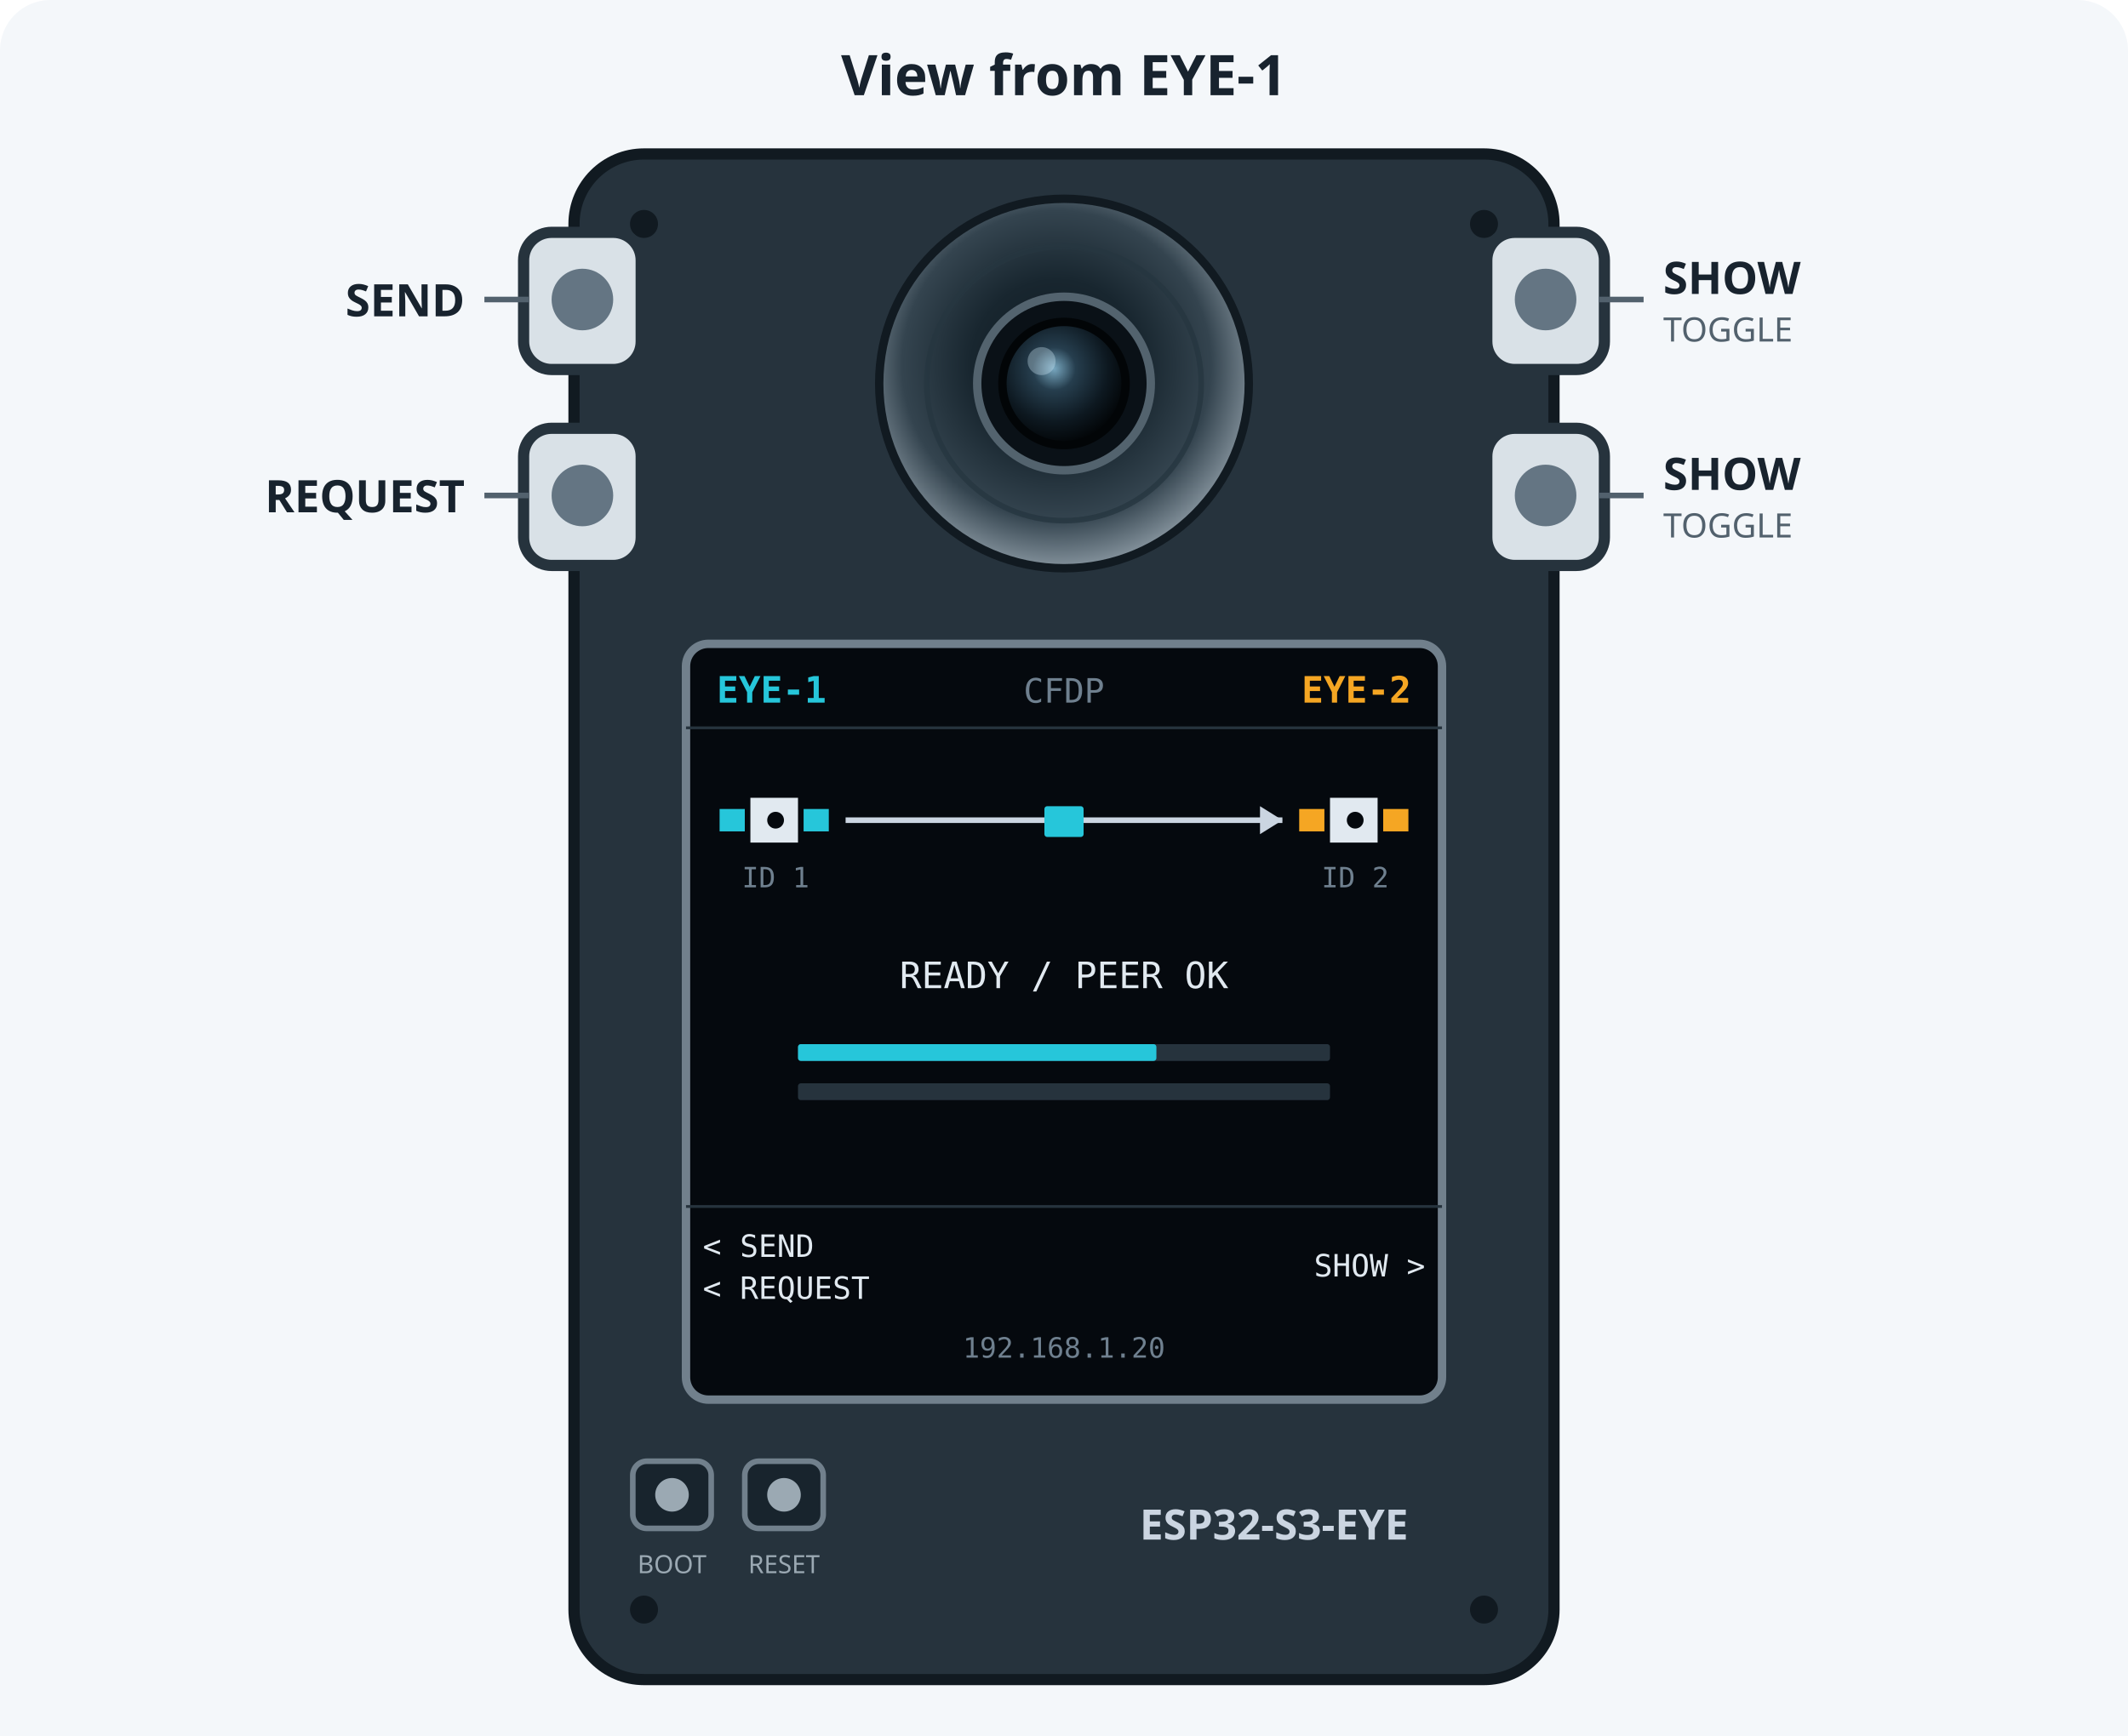
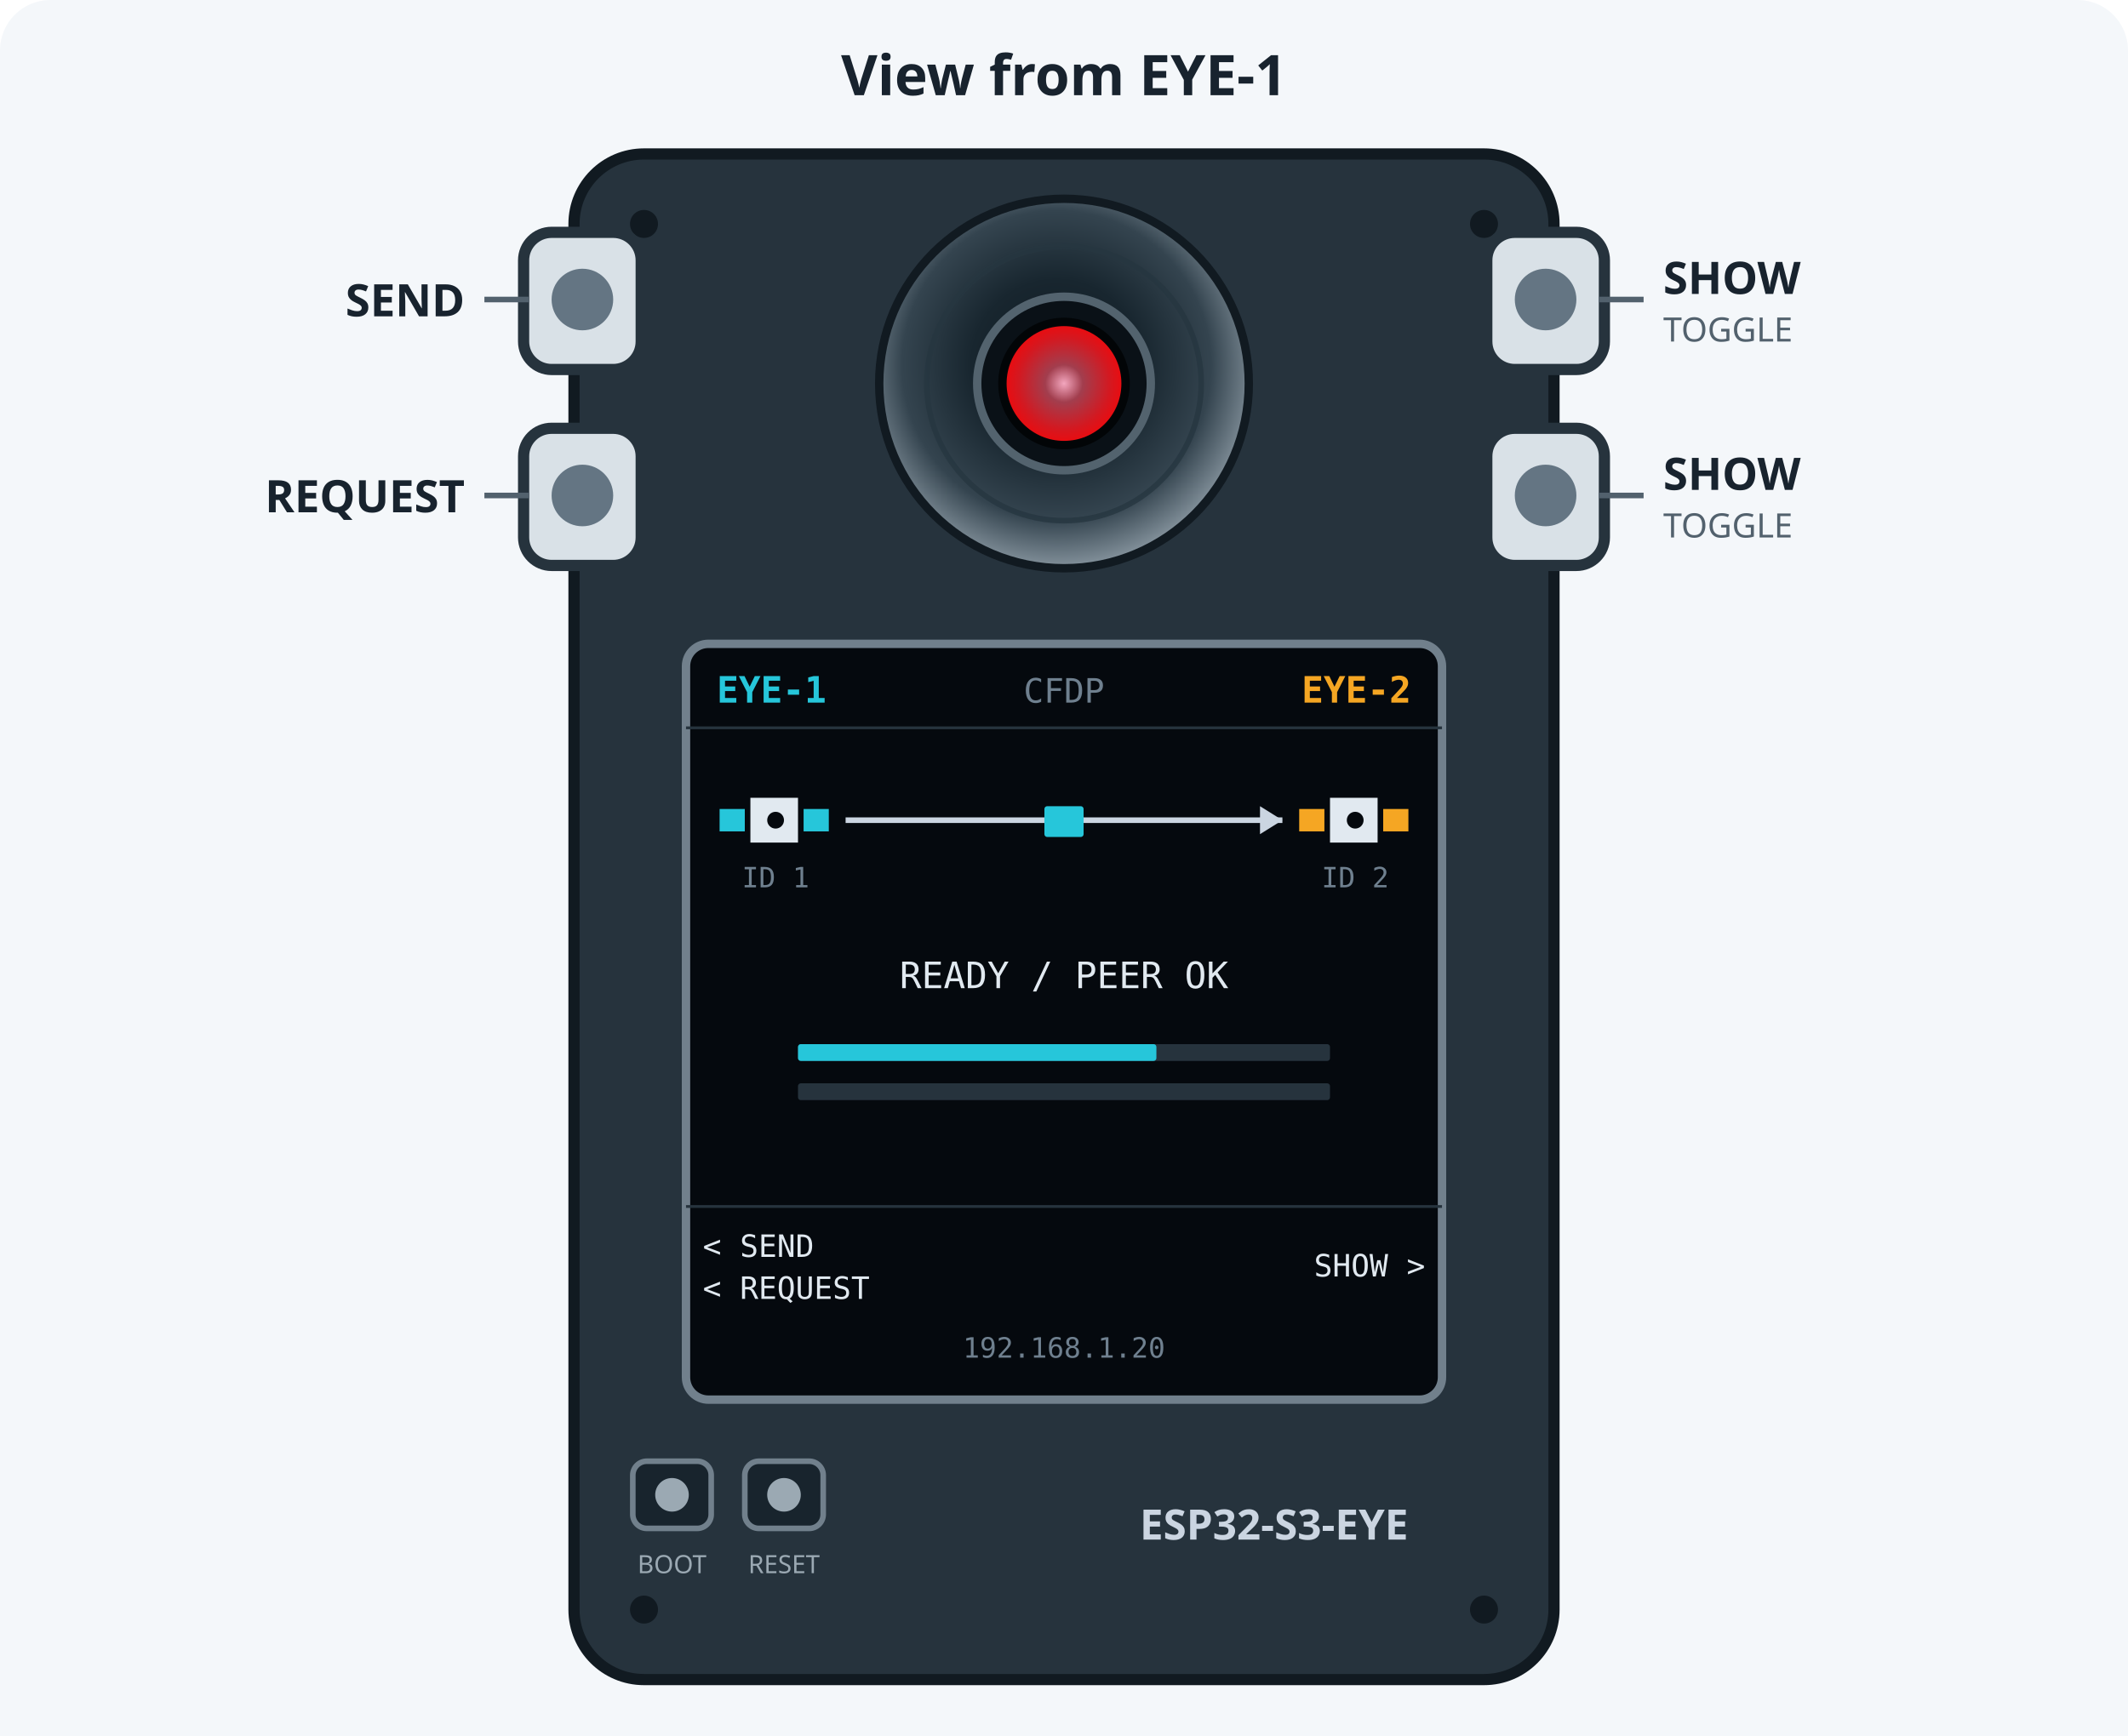
- <svg xmlns="http://www.w3.org/2000/svg" width="760" height="620" viewBox="0 0 760 620" role="img" aria-labelledby="title desc">
-   <defs>
+ <svg xmlns="http://www.w3.org/2000/svg" xmlns:xlink="http://www.w3.org/1999/xlink" width="760" height="620" viewBox="0 0 760 620" role="img" aria-labelledby="title desc" version="1.1" id="svg44">
+   <defs id="defs8">
    <radialGradient id="camera-well" cx="48%" cy="45%" r="55%">
-       <stop offset="0" stop-color="#111b22" />
-       <stop offset="0.42" stop-color="#18262f" />
-       <stop offset="0.76" stop-color="#34444f" />
-       <stop offset="1" stop-color="#84929c" />
+       <stop offset="0" stop-color="#111b22" id="stop1" />
+       <stop offset="0.42" stop-color="#18262f" id="stop2" />
+       <stop offset="0.76" stop-color="#34444f" id="stop3" />
+       <stop offset="1" stop-color="#84929c" id="stop4" />
    </radialGradient>
-     <radialGradient id="lens" cx="42%" cy="38%" r="62%">
-       <stop offset="0" stop-color="#77a6be" />
-       <stop offset="0.28" stop-color="#263e4e" />
-       <stop offset="0.7" stop-color="#0d1820" />
-       <stop offset="1" stop-color="#020507" />
+     <radialGradient id="lens" cx="376.24" cy="131.36" r="29.14" fx="376.24" fy="131.36" gradientUnits="userSpaceOnUse">
+       <stop offset="0" stop-color="#77a6be" id="stop5" style="stop-color:#f3a6be;stop-opacity:1;" />
+       <stop offset="0.284" stop-color="#263e4e" id="stop6" style="stop-color:#a23e4e;stop-opacity:1;" />
+       <stop offset="0.7" stop-color="#0d1820" id="stop7" style="stop-color:#d41820;stop-opacity:1;" />
+       <stop offset="1" stop-color="#020507" id="stop8" style="stop-color:#f60507;stop-opacity:1;" />
    </radialGradient>
+     <radialGradient xlink:href="#lens" id="radialGradient10" cx="380" cy="137" fx="380" fy="137" r="23.5" gradientUnits="userSpaceOnUse" />
  </defs>
-   <rect width="760" height="650" rx="18" fill="#f4f7fa" />
-   <text x="380" y="34" text-anchor="middle" font-family="sans-serif" font-size="20" font-weight="700" fill="#18232e">View from EYE-1</text>
-   <rect x="205" y="55" width="350" height="545" rx="25" fill="#26333d" stroke="#111a21" stroke-width="4" />
-   <circle cx="230" cy="80" r="5" fill="#111a21" />
-   <circle cx="530" cy="80" r="5" fill="#111a21" />
-   <circle cx="230" cy="575" r="5" fill="#111a21" />
-   <circle cx="530" cy="575" r="5" fill="#111a21" />
-   <circle cx="380" cy="137" r="66" fill="url(#camera-well)" stroke="#111a21" stroke-width="3" />
-   <circle cx="380" cy="137" r="49" fill="none" stroke="#263640" stroke-width="2" opacity="0.8" />
-   <circle cx="380" cy="137" r="31" fill="#0a1117" stroke="#53636e" stroke-width="3" />
-   <circle cx="380" cy="137" r="22" fill="url(#lens)" stroke="#020507" stroke-width="3" />
-   <circle cx="372" cy="129" r="5" fill="#d8f1ff" opacity="0.32" />
-   <rect x="187" y="83" width="42" height="49" rx="10" fill="#d9e1e7" stroke="#26333d" stroke-width="4" />
-   <rect x="187" y="153" width="42" height="49" rx="10" fill="#d9e1e7" stroke="#26333d" stroke-width="4" />
-   <circle cx="208" cy="107" r="11" fill="#647583" />
-   <circle cx="208" cy="177" r="11" fill="#647583" />
-   <rect x="531" y="83" width="42" height="49" rx="10" fill="#d9e1e7" stroke="#26333d" stroke-width="4" />
-   <rect x="531" y="153" width="42" height="49" rx="10" fill="#d9e1e7" stroke="#26333d" stroke-width="4" />
-   <circle cx="552" cy="107" r="11" fill="#647583" />
-   <circle cx="552" cy="177" r="11" fill="#647583" />
-   <text x="166" y="113" text-anchor="end" font-family="sans-serif" font-size="16" font-weight="700" fill="#18232e">SEND</text>
-   <line x1="173" y1="107" x2="189" y2="107" stroke="#52616d" stroke-width="2" />
-   <text x="166" y="183" text-anchor="end" font-family="sans-serif" font-size="16" font-weight="700" fill="#18232e">REQUEST</text>
-   <line x1="173" y1="177" x2="189" y2="177" stroke="#52616d" stroke-width="2" />
-   <text x="594" y="105" font-family="sans-serif" font-size="16" font-weight="700" fill="#18232e">SHOW</text>
-   <text x="594" y="122" font-family="sans-serif" font-size="12" fill="#52616d">TOGGLE</text>
-   <line x1="571" y1="107" x2="587" y2="107" stroke="#52616d" stroke-width="2" />
-   <text x="594" y="175" font-family="sans-serif" font-size="16" font-weight="700" fill="#18232e">SHOW</text>
-   <text x="594" y="192" font-family="sans-serif" font-size="12" fill="#52616d">TOGGLE</text>
-   <line x1="571" y1="177" x2="587" y2="177" stroke="#52616d" stroke-width="2" />
-   <rect x="245" y="230" width="270" height="270" rx="8" fill="#05090e" stroke="#71808c" stroke-width="3" />
-   <text x="256" y="251" font-family="monospace" font-size="13" font-weight="700" fill="#26c6da">EYE-1</text>
-   <text x="380" y="251" text-anchor="middle" font-family="monospace" font-size="12" fill="#6f808f">CFDP</text>
-   <text x="504" y="251" text-anchor="end" font-family="monospace" font-size="13" font-weight="700" fill="#f5a623">EYE-2</text>
-   <line x1="245" y1="260" x2="515" y2="260" stroke="#26333d" />
-   <rect x="268" y="285" width="17" height="16" fill="#e1e9f0" />
-   <rect x="257" y="289" width="9" height="8" fill="#26c6da" />
-   <rect x="287" y="289" width="9" height="8" fill="#26c6da" />
-   <circle cx="277" cy="293" r="3" fill="#05090e" />
-   <rect x="475" y="285" width="17" height="16" fill="#e1e9f0" />
-   <rect x="464" y="289" width="9" height="8" fill="#f5a623" />
-   <rect x="494" y="289" width="9" height="8" fill="#f5a623" />
-   <circle cx="484" cy="293" r="3" fill="#05090e" />
-   <text x="277" y="317" text-anchor="middle" font-family="monospace" font-size="10" fill="#6f808f">ID 1</text>
-   <text x="484" y="317" text-anchor="middle" font-family="monospace" font-size="10" fill="#6f808f">ID 2</text>
-   <line x1="302" y1="293" x2="458" y2="293" stroke="#cbd5e1" stroke-width="2" />
-   <path d="M458,293 l-8,-5 v10 z" fill="#cbd5e1" />
-   <rect x="373" y="288" width="14" height="11" rx="1" fill="#26c6da" />
-   <text x="380" y="353" text-anchor="middle" font-family="monospace" font-size="13" fill="#e1e9f0">READY / PEER OK</text>
-   <rect x="285" y="373" width="190" height="6" rx="1" fill="#26333d" />
-   <rect x="285" y="373" width="128" height="6" rx="1" fill="#26c6da" />
-   <rect x="285" y="387" width="190" height="6" rx="1" fill="#26333d" />
-   <line x1="245" y1="431" x2="515" y2="431" stroke="#26333d" />
-   <text x="251" y="449" font-family="monospace" font-size="11" fill="#e1e9f0">&lt; SEND</text>
-   <text x="251" y="464" font-family="monospace" font-size="11" fill="#e1e9f0">&lt; REQUEST</text>
-   <text x="509" y="456" text-anchor="end" font-family="monospace" font-size="11" fill="#e1e9f0">SHOW &gt;</text>
-   <text x="380" y="485" text-anchor="middle" font-family="monospace" font-size="10" fill="#6f808f">192.168.1.20</text>
-   <rect x="226" y="522" width="28" height="24" rx="5" fill="#18242d" stroke="#71808c" stroke-width="2" />
-   <circle cx="240" cy="534" r="6" fill="#9ba9b3" />
-   <rect x="266" y="522" width="28" height="24" rx="5" fill="#18242d" stroke="#71808c" stroke-width="2" />
-   <circle cx="280" cy="534" r="6" fill="#9ba9b3" />
-   <text x="240" y="562" text-anchor="middle" font-family="sans-serif" font-size="9" fill="#9ba9b3">BOOT</text>
-   <text x="280" y="562" text-anchor="middle" font-family="sans-serif" font-size="9" fill="#9ba9b3">RESET</text>
-   <text x="455" y="550" text-anchor="middle" font-family="sans-serif" font-size="15" font-weight="700" fill="#cbd5e1">ESP32-S3-EYE</text>
+   <rect width="760" height="650" rx="18" fill="#f4f7fa" id="rect8" />
+   <text x="380" y="34" text-anchor="middle" font-family="sans-serif" font-size="20" font-weight="700" fill="#18232e" id="text8">View from EYE-1</text>
+   <rect x="205" y="55" width="350" height="545" rx="25" fill="#26333d" stroke="#111a21" stroke-width="4" id="rect9" />
+   <circle cx="230" cy="80" r="5" fill="#111a21" id="circle9" />
+   <circle cx="530" cy="80" r="5" fill="#111a21" id="circle10" />
+   <circle cx="230" cy="575" r="5" fill="#111a21" id="circle11" />
+   <circle cx="530" cy="575" r="5" fill="#111a21" id="circle12" />
+   <circle cx="380" cy="137" r="66" fill="url(#camera-well)" stroke="#111a21" stroke-width="3" id="circle13" />
+   <circle cx="380" cy="137" r="49" fill="none" stroke="#263640" stroke-width="2" opacity="0.8" id="circle14" />
+   <circle cx="380" cy="137" r="31" fill="#0a1117" stroke="#53636e" stroke-width="3" id="circle15" />
+   <circle cx="380" cy="137" r="22" fill="url(#lens)" stroke="#020507" stroke-width="3" id="circle16" style="fill-rule:nonzero;fill:url(#radialGradient10)" />
+   <rect x="187" y="83" width="42" height="49" rx="10" fill="#d9e1e7" stroke="#26333d" stroke-width="4" id="rect17" />
+   <rect x="187" y="153" width="42" height="49" rx="10" fill="#d9e1e7" stroke="#26333d" stroke-width="4" id="rect18" />
+   <circle cx="208" cy="107" r="11" fill="#647583" id="circle18" />
+   <circle cx="208" cy="177" r="11" fill="#647583" id="circle19" />
+   <rect x="531" y="83" width="42" height="49" rx="10" fill="#d9e1e7" stroke="#26333d" stroke-width="4" id="rect19" />
+   <rect x="531" y="153" width="42" height="49" rx="10" fill="#d9e1e7" stroke="#26333d" stroke-width="4" id="rect20" />
+   <circle cx="552" cy="107" r="11" fill="#647583" id="circle20" />
+   <circle cx="552" cy="177" r="11" fill="#647583" id="circle21" />
+   <text x="166" y="113" text-anchor="end" font-family="sans-serif" font-size="16" font-weight="700" fill="#18232e" id="text21">SEND</text>
+   <line x1="173" y1="107" x2="189" y2="107" stroke="#52616d" stroke-width="2" id="line21" />
+   <text x="166" y="183" text-anchor="end" font-family="sans-serif" font-size="16" font-weight="700" fill="#18232e" id="text22">REQUEST</text>
+   <line x1="173" y1="177" x2="189" y2="177" stroke="#52616d" stroke-width="2" id="line22" />
+   <text x="594" y="105" font-family="sans-serif" font-size="16" font-weight="700" fill="#18232e" id="text23">SHOW</text>
+   <text x="594" y="122" font-family="sans-serif" font-size="12" fill="#52616d" id="text24">TOGGLE</text>
+   <line x1="571" y1="107" x2="587" y2="107" stroke="#52616d" stroke-width="2" id="line24" />
+   <text x="594" y="175" font-family="sans-serif" font-size="16" font-weight="700" fill="#18232e" id="text25">SHOW</text>
+   <text x="594" y="192" font-family="sans-serif" font-size="12" fill="#52616d" id="text26">TOGGLE</text>
+   <line x1="571" y1="177" x2="587" y2="177" stroke="#52616d" stroke-width="2" id="line26" />
+   <rect x="245" y="230" width="270" height="270" rx="8" fill="#05090e" stroke="#71808c" stroke-width="3" id="rect26" />
+   <text x="256" y="251" font-family="monospace" font-size="13" font-weight="700" fill="#26c6da" id="text27">EYE-1</text>
+   <text x="380" y="251" text-anchor="middle" font-family="monospace" font-size="12" fill="#6f808f" id="text28">CFDP</text>
+   <text x="504" y="251" text-anchor="end" font-family="monospace" font-size="13" font-weight="700" fill="#f5a623" id="text29">EYE-2</text>
+   <line x1="245" y1="260" x2="515" y2="260" stroke="#26333d" id="line29" />
+   <rect x="268" y="285" width="17" height="16" fill="#e1e9f0" id="rect29" />
+   <rect x="257" y="289" width="9" height="8" fill="#26c6da" id="rect30" />
+   <rect x="287" y="289" width="9" height="8" fill="#26c6da" id="rect31" />
+   <circle cx="277" cy="293" r="3" fill="#05090e" id="circle31" />
+   <rect x="475" y="285" width="17" height="16" fill="#e1e9f0" id="rect32" />
+   <rect x="464" y="289" width="9" height="8" fill="#f5a623" id="rect33" />
+   <rect x="494" y="289" width="9" height="8" fill="#f5a623" id="rect34" />
+   <circle cx="484" cy="293" r="3" fill="#05090e" id="circle34" />
+   <text x="277" y="317" text-anchor="middle" font-family="monospace" font-size="10" fill="#6f808f" id="text34">ID 1</text>
+   <text x="484" y="317" text-anchor="middle" font-family="monospace" font-size="10" fill="#6f808f" id="text35">ID 2</text>
+   <line x1="302" y1="293" x2="458" y2="293" stroke="#cbd5e1" stroke-width="2" id="line35" />
+   <path d="M458,293 l-8,-5 v10 z" fill="#cbd5e1" id="path35" />
+   <rect x="373" y="288" width="14" height="11" rx="1" fill="#26c6da" id="rect35" />
+   <text x="380" y="353" text-anchor="middle" font-family="monospace" font-size="13" fill="#e1e9f0" id="text36">READY / PEER OK</text>
+   <rect x="285" y="373" width="190" height="6" rx="1" fill="#26333d" id="rect36" />
+   <rect x="285" y="373" width="128" height="6" rx="1" fill="#26c6da" id="rect37" />
+   <rect x="285" y="387" width="190" height="6" rx="1" fill="#26333d" id="rect38" />
+   <line x1="245" y1="431" x2="515" y2="431" stroke="#26333d" id="line38" />
+   <text x="251" y="449" font-family="monospace" font-size="11" fill="#e1e9f0" id="text38">&lt; SEND</text>
+   <text x="251" y="464" font-family="monospace" font-size="11" fill="#e1e9f0" id="text39">&lt; REQUEST</text>
+   <text x="509" y="456" text-anchor="end" font-family="monospace" font-size="11" fill="#e1e9f0" id="text40">SHOW &gt;</text>
+   <text x="380" y="485" text-anchor="middle" font-family="monospace" font-size="10" fill="#6f808f" id="text41">192.168.1.20</text>
+   <rect x="226" y="522" width="28" height="24" rx="5" fill="#18242d" stroke="#71808c" stroke-width="2" id="rect41" />
+   <circle cx="240" cy="534" r="6" fill="#9ba9b3" id="circle41" />
+   <rect x="266" y="522" width="28" height="24" rx="5" fill="#18242d" stroke="#71808c" stroke-width="2" id="rect42" />
+   <circle cx="280" cy="534" r="6" fill="#9ba9b3" id="circle42" />
+   <text x="240" y="562" text-anchor="middle" font-family="sans-serif" font-size="9" fill="#9ba9b3" id="text42">BOOT</text>
+   <text x="280" y="562" text-anchor="middle" font-family="sans-serif" font-size="9" fill="#9ba9b3" id="text43">RESET</text>
+   <text x="455" y="550" text-anchor="middle" font-family="sans-serif" font-size="15" font-weight="700" fill="#cbd5e1" id="text44">ESP32-S3-EYE</text>
</svg>
